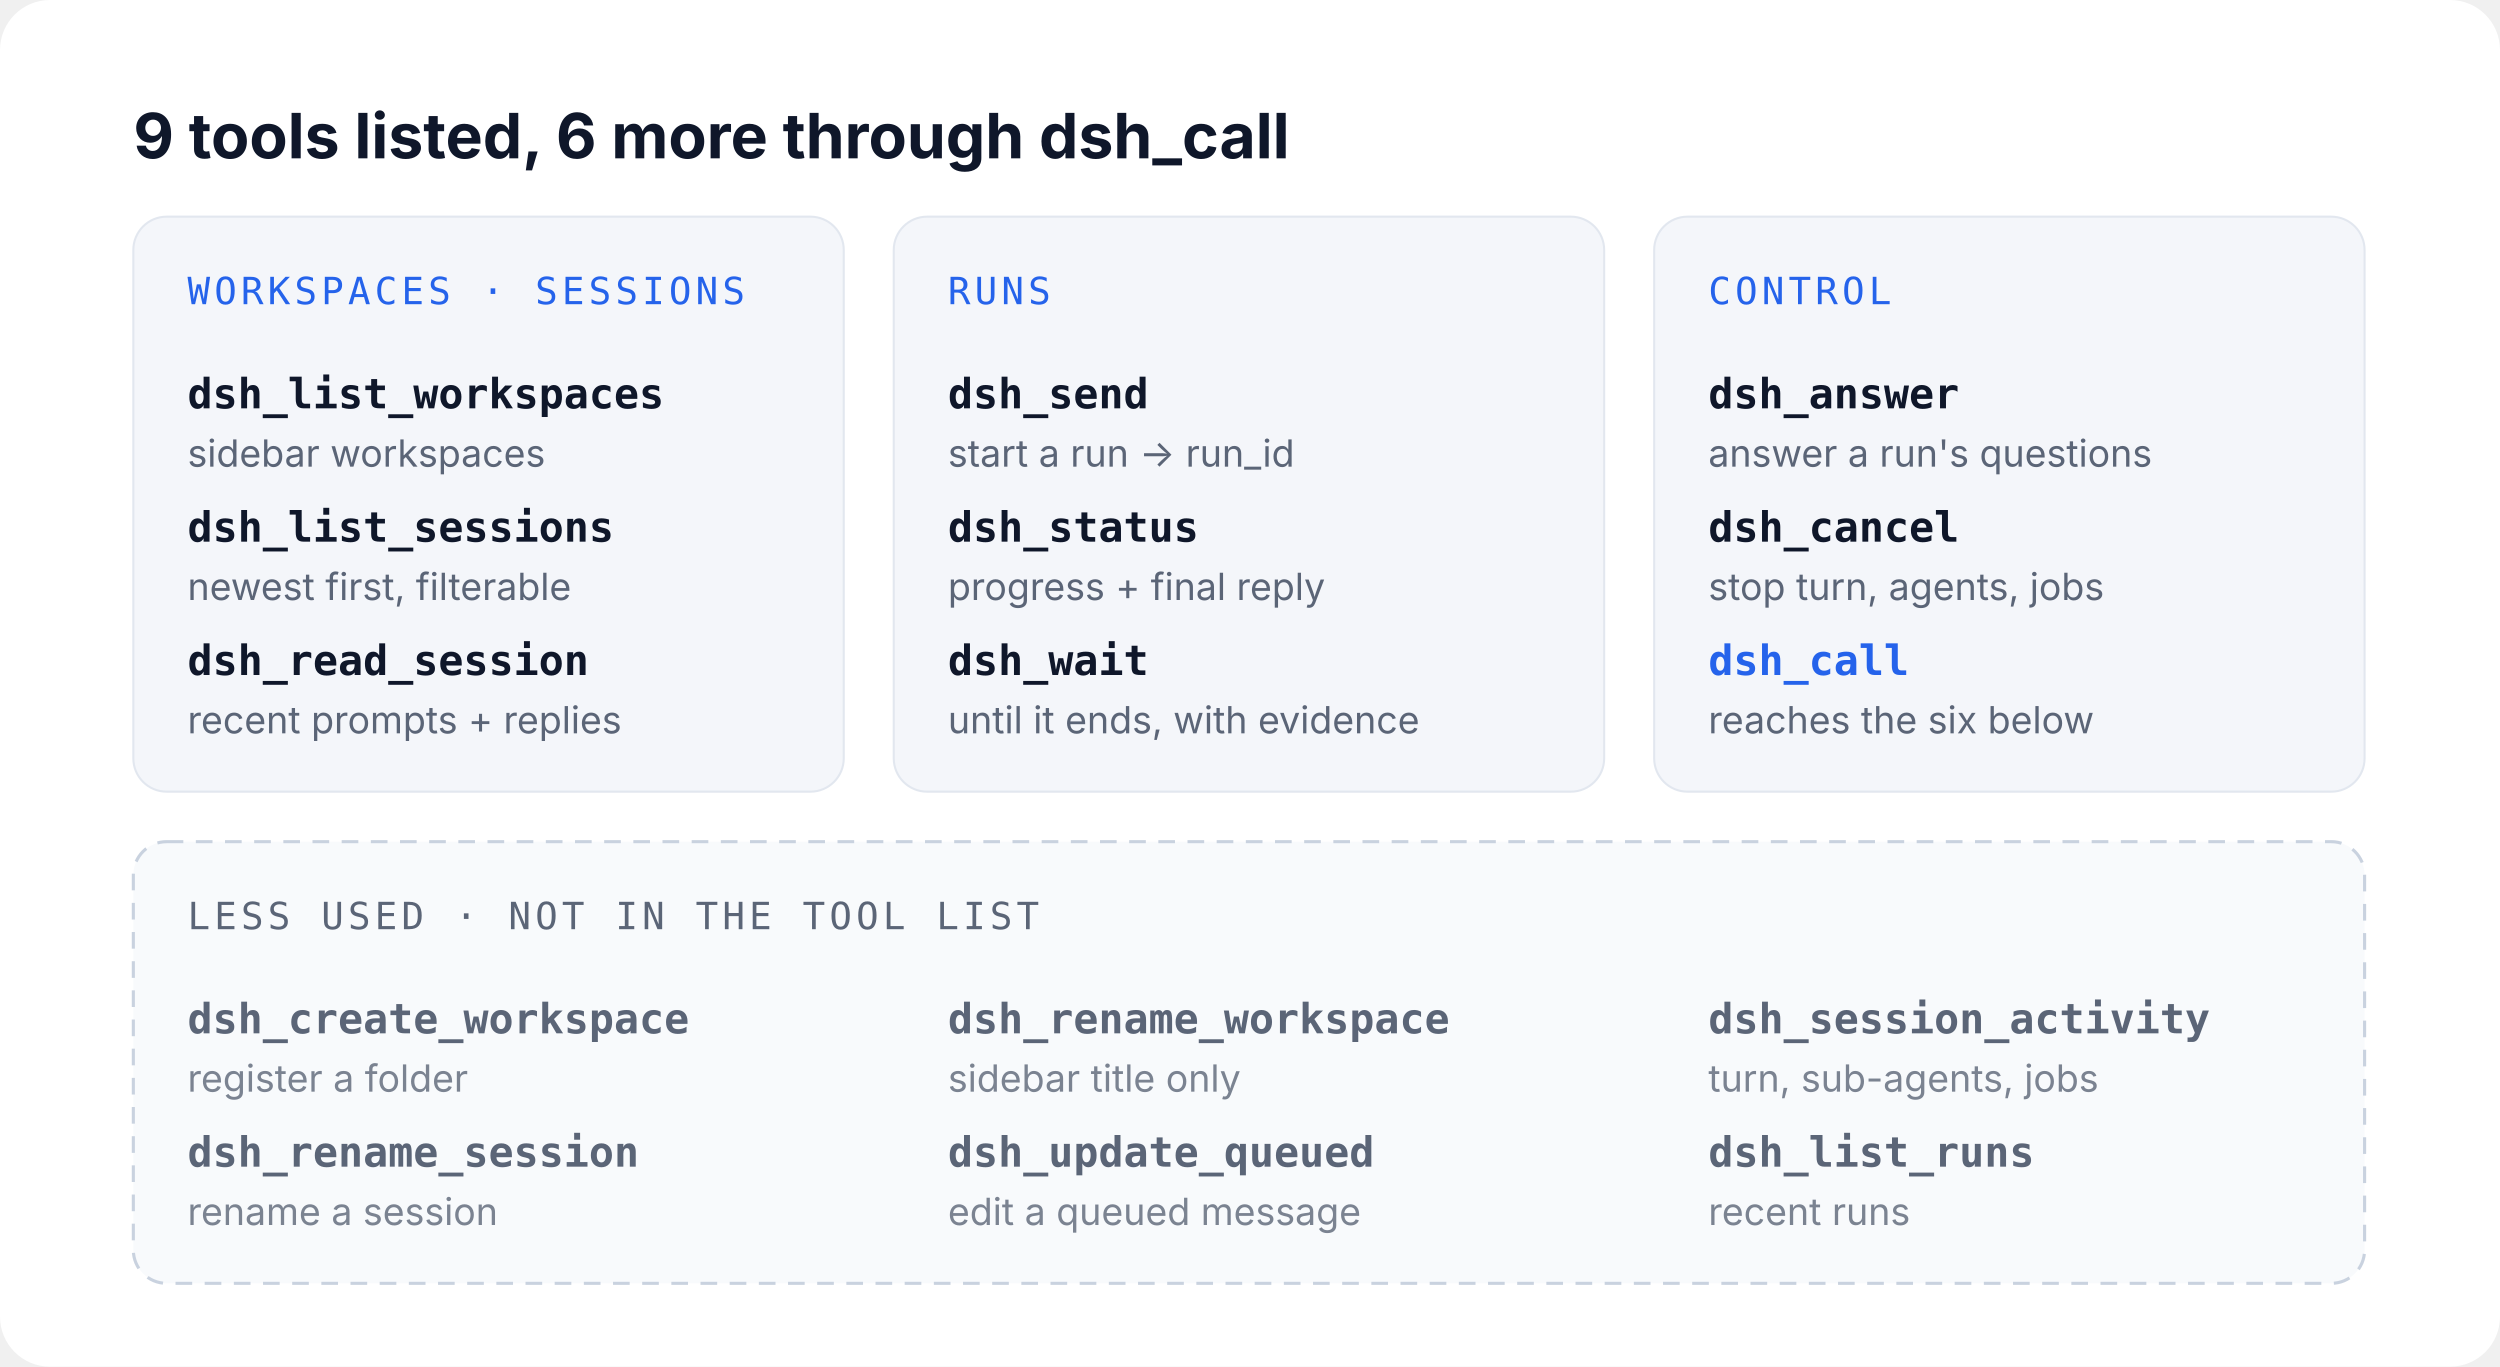
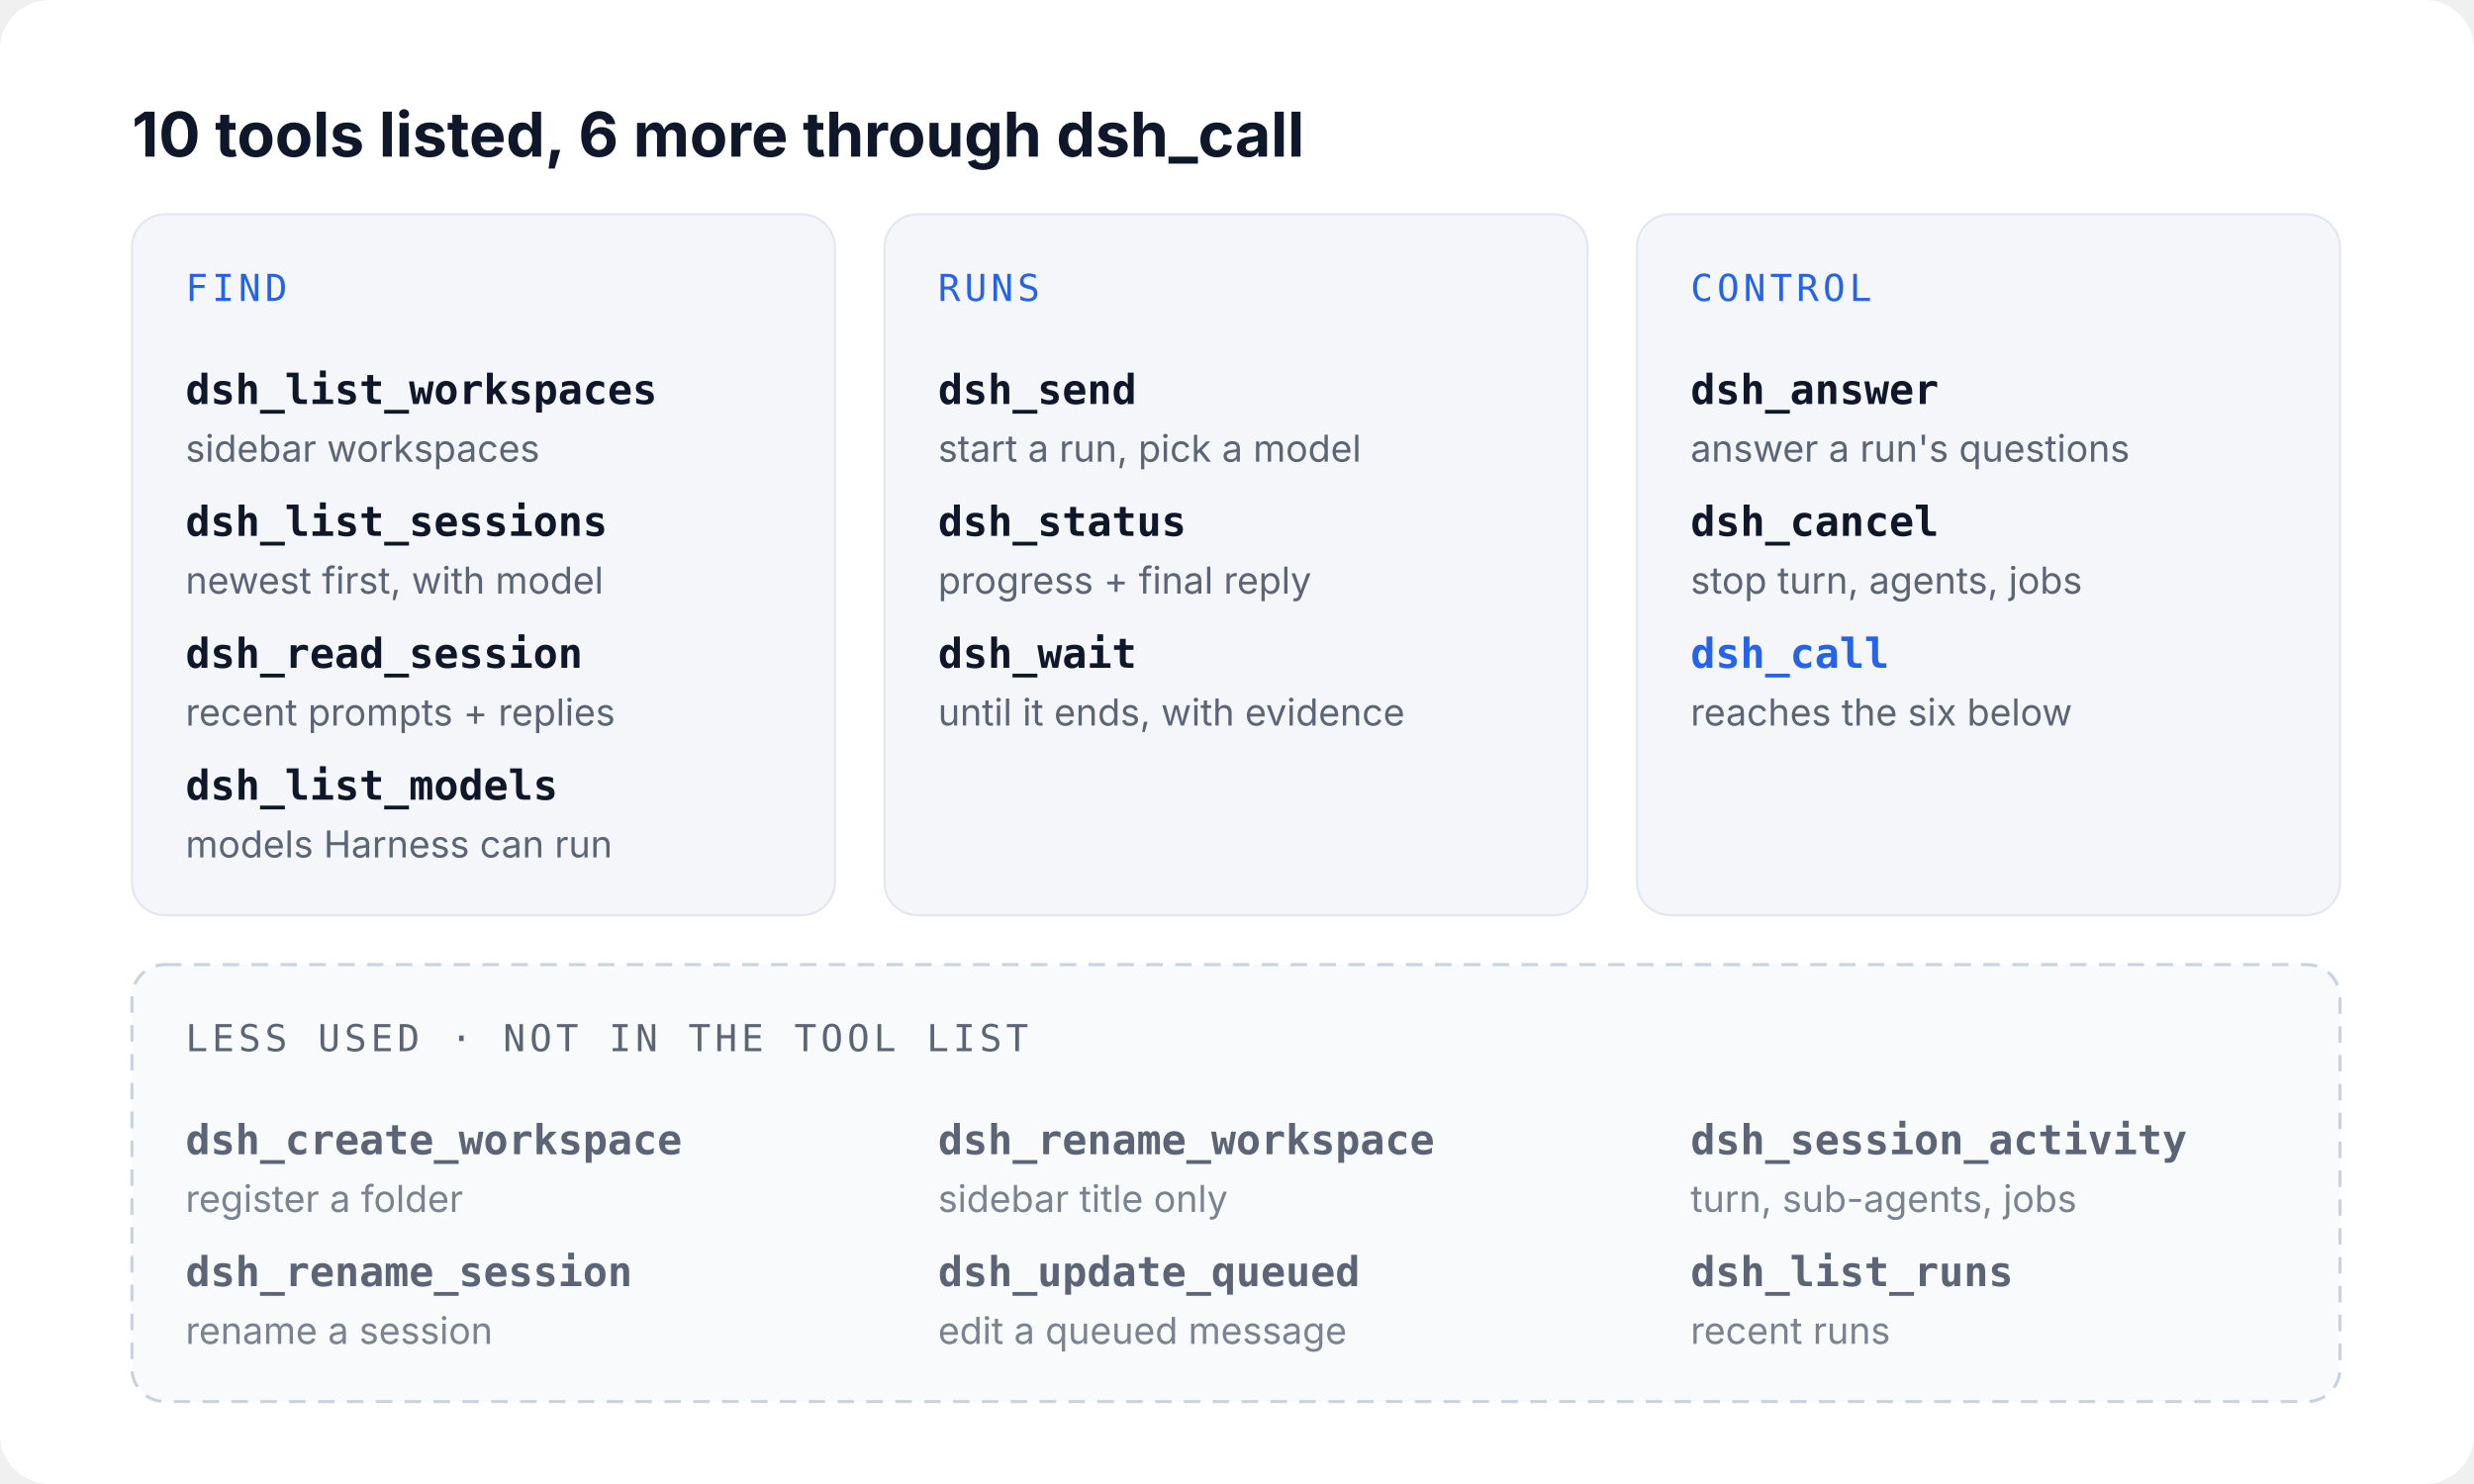
- <svg xmlns="http://www.w3.org/2000/svg" width="1200" height="656" viewBox="0 0 1200 656" role="img" aria-labelledby="title desc">
-   <rect width="1200" height="656" rx="24" fill="#FFFFFF" />
-   <text x="64" y="76" font-family="-apple-system, BlinkMacSystemFont, &quot;Segoe UI&quot;, &quot;PingFang SC&quot;, &quot;Microsoft YaHei&quot;, sans-serif" font-size="30" fill="#0F172A" font-weight="700">9 tools listed, 6 more through dsh_call</text>
-   <rect x="64" y="104" width="341" height="276" rx="16" fill="#F4F6FA" stroke="#E2E7EF" stroke-width="1" />
-   <text x="90" y="146" font-family="ui-monospace, SFMono-Regular, Menlo, Consolas, monospace" font-size="18" fill="#2563EB" letter-spacing="2">WORKSPACES · SESSIONS</text>
+ <svg xmlns="http://www.w3.org/2000/svg" width="1200" height="720" viewBox="0 0 1200 720" role="img" aria-labelledby="title desc">
+   <rect width="1200" height="720" rx="24" fill="#FFFFFF" />
+   <text x="64" y="76" font-family="-apple-system, BlinkMacSystemFont, &quot;Segoe UI&quot;, &quot;PingFang SC&quot;, &quot;Microsoft YaHei&quot;, sans-serif" font-size="30" fill="#0F172A" font-weight="700">10 tools listed, 6 more through dsh_call</text>
+   <rect x="64" y="104" width="341" height="340" rx="16" fill="#F4F6FA" stroke="#E2E7EF" stroke-width="1" />
+   <text x="90" y="146" font-family="ui-monospace, SFMono-Regular, Menlo, Consolas, monospace" font-size="18" fill="#2563EB" letter-spacing="2">FIND</text>
  <text x="90" y="196" font-family="ui-monospace, SFMono-Regular, Menlo, Consolas, monospace" font-size="20" fill="#0F172A" font-weight="600">dsh_list_workspaces</text>
  <text x="90" y="224" font-family="-apple-system, BlinkMacSystemFont, &quot;Segoe UI&quot;, &quot;PingFang SC&quot;, &quot;Microsoft YaHei&quot;, sans-serif" font-size="18" fill="#5B6577">sidebar workspaces</text>
  <text x="90" y="260" font-family="ui-monospace, SFMono-Regular, Menlo, Consolas, monospace" font-size="20" fill="#0F172A" font-weight="600">dsh_list_sessions</text>
-   <text x="90" y="288" font-family="-apple-system, BlinkMacSystemFont, &quot;Segoe UI&quot;, &quot;PingFang SC&quot;, &quot;Microsoft YaHei&quot;, sans-serif" font-size="18" fill="#5B6577">newest first, filterable</text>
+   <text x="90" y="288" font-family="-apple-system, BlinkMacSystemFont, &quot;Segoe UI&quot;, &quot;PingFang SC&quot;, &quot;Microsoft YaHei&quot;, sans-serif" font-size="18" fill="#5B6577">newest first, with model</text>
  <text x="90" y="324" font-family="ui-monospace, SFMono-Regular, Menlo, Consolas, monospace" font-size="20" fill="#0F172A" font-weight="600">dsh_read_session</text>
  <text x="90" y="352" font-family="-apple-system, BlinkMacSystemFont, &quot;Segoe UI&quot;, &quot;PingFang SC&quot;, &quot;Microsoft YaHei&quot;, sans-serif" font-size="18" fill="#5B6577">recent prompts + replies</text>
-   <rect x="429" y="104" width="341" height="276" rx="16" fill="#F4F6FA" stroke="#E2E7EF" stroke-width="1" />
+   <text x="90" y="388" font-family="ui-monospace, SFMono-Regular, Menlo, Consolas, monospace" font-size="20" fill="#0F172A" font-weight="600">dsh_list_models</text>
+   <text x="90" y="416" font-family="-apple-system, BlinkMacSystemFont, &quot;Segoe UI&quot;, &quot;PingFang SC&quot;, &quot;Microsoft YaHei&quot;, sans-serif" font-size="18" fill="#5B6577">models Harness can run</text>
+   <rect x="429" y="104" width="341" height="340" rx="16" fill="#F4F6FA" stroke="#E2E7EF" stroke-width="1" />
  <text x="455" y="146" font-family="ui-monospace, SFMono-Regular, Menlo, Consolas, monospace" font-size="18" fill="#2563EB" letter-spacing="2">RUNS</text>
  <text x="455" y="196" font-family="ui-monospace, SFMono-Regular, Menlo, Consolas, monospace" font-size="20" fill="#0F172A" font-weight="600">dsh_send</text>
-   <text x="455" y="224" font-family="-apple-system, BlinkMacSystemFont, &quot;Segoe UI&quot;, &quot;PingFang SC&quot;, &quot;Microsoft YaHei&quot;, sans-serif" font-size="18" fill="#5B6577">start a run → run_id</text>
+   <text x="455" y="224" font-family="-apple-system, BlinkMacSystemFont, &quot;Segoe UI&quot;, &quot;PingFang SC&quot;, &quot;Microsoft YaHei&quot;, sans-serif" font-size="18" fill="#5B6577">start a run, pick a model</text>
  <text x="455" y="260" font-family="ui-monospace, SFMono-Regular, Menlo, Consolas, monospace" font-size="20" fill="#0F172A" font-weight="600">dsh_status</text>
  <text x="455" y="288" font-family="-apple-system, BlinkMacSystemFont, &quot;Segoe UI&quot;, &quot;PingFang SC&quot;, &quot;Microsoft YaHei&quot;, sans-serif" font-size="18" fill="#5B6577">progress + final reply</text>
  <text x="455" y="324" font-family="ui-monospace, SFMono-Regular, Menlo, Consolas, monospace" font-size="20" fill="#0F172A" font-weight="600">dsh_wait</text>
  <text x="455" y="352" font-family="-apple-system, BlinkMacSystemFont, &quot;Segoe UI&quot;, &quot;PingFang SC&quot;, &quot;Microsoft YaHei&quot;, sans-serif" font-size="18" fill="#5B6577">until it ends, with evidence</text>
-   <rect x="794" y="104" width="341" height="276" rx="16" fill="#F4F6FA" stroke="#E2E7EF" stroke-width="1" />
+   <rect x="794" y="104" width="341" height="340" rx="16" fill="#F4F6FA" stroke="#E2E7EF" stroke-width="1" />
  <text x="820" y="146" font-family="ui-monospace, SFMono-Regular, Menlo, Consolas, monospace" font-size="18" fill="#2563EB" letter-spacing="2">CONTROL</text>
  <text x="820" y="196" font-family="ui-monospace, SFMono-Regular, Menlo, Consolas, monospace" font-size="20" fill="#0F172A" font-weight="600">dsh_answer</text>
  <text x="820" y="224" font-family="-apple-system, BlinkMacSystemFont, &quot;Segoe UI&quot;, &quot;PingFang SC&quot;, &quot;Microsoft YaHei&quot;, sans-serif" font-size="18" fill="#5B6577">answer a run's questions</text>
  <text x="820" y="260" font-family="ui-monospace, SFMono-Regular, Menlo, Consolas, monospace" font-size="20" fill="#0F172A" font-weight="600">dsh_cancel</text>
  <text x="820" y="288" font-family="-apple-system, BlinkMacSystemFont, &quot;Segoe UI&quot;, &quot;PingFang SC&quot;, &quot;Microsoft YaHei&quot;, sans-serif" font-size="18" fill="#5B6577">stop turn, agents, jobs</text>
  <text x="820" y="324" font-family="ui-monospace, SFMono-Regular, Menlo, Consolas, monospace" font-size="20" fill="#2563EB" font-weight="600">dsh_call</text>
  <text x="820" y="352" font-family="-apple-system, BlinkMacSystemFont, &quot;Segoe UI&quot;, &quot;PingFang SC&quot;, &quot;Microsoft YaHei&quot;, sans-serif" font-size="18" fill="#5B6577">reaches the six below</text>
-   <rect x="64" y="404" width="1071" height="212" rx="16" fill="#F8FAFC" stroke="#C9D2DF" stroke-width="1.5" stroke-dasharray="8 6" />
-   <text x="90" y="446" font-family="ui-monospace, SFMono-Regular, Menlo, Consolas, monospace" font-size="18" fill="#5B6577" letter-spacing="2">LESS USED · NOT IN THE TOOL LIST</text>
-   <text x="90" y="496" font-family="ui-monospace, SFMono-Regular, Menlo, Consolas, monospace" font-size="20" fill="#5B6577" font-weight="600">dsh_create_workspace</text>
-   <text x="90" y="524" font-family="-apple-system, BlinkMacSystemFont, &quot;Segoe UI&quot;, &quot;PingFang SC&quot;, &quot;Microsoft YaHei&quot;, sans-serif" font-size="18" fill="#5B6577" opacity="0.800">register a folder</text>
-   <text x="455" y="496" font-family="ui-monospace, SFMono-Regular, Menlo, Consolas, monospace" font-size="20" fill="#5B6577" font-weight="600">dsh_rename_workspace</text>
-   <text x="455" y="524" font-family="-apple-system, BlinkMacSystemFont, &quot;Segoe UI&quot;, &quot;PingFang SC&quot;, &quot;Microsoft YaHei&quot;, sans-serif" font-size="18" fill="#5B6577" opacity="0.800">sidebar title only</text>
-   <text x="820" y="496" font-family="ui-monospace, SFMono-Regular, Menlo, Consolas, monospace" font-size="20" fill="#5B6577" font-weight="600">dsh_session_activity</text>
-   <text x="820" y="524" font-family="-apple-system, BlinkMacSystemFont, &quot;Segoe UI&quot;, &quot;PingFang SC&quot;, &quot;Microsoft YaHei&quot;, sans-serif" font-size="18" fill="#5B6577" opacity="0.800">turn, sub-agents, jobs</text>
-   <text x="90" y="560" font-family="ui-monospace, SFMono-Regular, Menlo, Consolas, monospace" font-size="20" fill="#5B6577" font-weight="600">dsh_rename_session</text>
-   <text x="90" y="588" font-family="-apple-system, BlinkMacSystemFont, &quot;Segoe UI&quot;, &quot;PingFang SC&quot;, &quot;Microsoft YaHei&quot;, sans-serif" font-size="18" fill="#5B6577" opacity="0.800">rename a session</text>
-   <text x="455" y="560" font-family="ui-monospace, SFMono-Regular, Menlo, Consolas, monospace" font-size="20" fill="#5B6577" font-weight="600">dsh_update_queued</text>
-   <text x="455" y="588" font-family="-apple-system, BlinkMacSystemFont, &quot;Segoe UI&quot;, &quot;PingFang SC&quot;, &quot;Microsoft YaHei&quot;, sans-serif" font-size="18" fill="#5B6577" opacity="0.800">edit a queued message</text>
-   <text x="820" y="560" font-family="ui-monospace, SFMono-Regular, Menlo, Consolas, monospace" font-size="20" fill="#5B6577" font-weight="600">dsh_list_runs</text>
-   <text x="820" y="588" font-family="-apple-system, BlinkMacSystemFont, &quot;Segoe UI&quot;, &quot;PingFang SC&quot;, &quot;Microsoft YaHei&quot;, sans-serif" font-size="18" fill="#5B6577" opacity="0.800">recent runs</text>
+   <rect x="64" y="468" width="1071" height="212" rx="16" fill="#F8FAFC" stroke="#C9D2DF" stroke-width="1.5" stroke-dasharray="8 6" />
+   <text x="90" y="510" font-family="ui-monospace, SFMono-Regular, Menlo, Consolas, monospace" font-size="18" fill="#5B6577" letter-spacing="2">LESS USED · NOT IN THE TOOL LIST</text>
+   <text x="90" y="560" font-family="ui-monospace, SFMono-Regular, Menlo, Consolas, monospace" font-size="20" fill="#5B6577" font-weight="600">dsh_create_workspace</text>
+   <text x="90" y="588" font-family="-apple-system, BlinkMacSystemFont, &quot;Segoe UI&quot;, &quot;PingFang SC&quot;, &quot;Microsoft YaHei&quot;, sans-serif" font-size="18" fill="#5B6577" opacity="0.800">register a folder</text>
+   <text x="455" y="560" font-family="ui-monospace, SFMono-Regular, Menlo, Consolas, monospace" font-size="20" fill="#5B6577" font-weight="600">dsh_rename_workspace</text>
+   <text x="455" y="588" font-family="-apple-system, BlinkMacSystemFont, &quot;Segoe UI&quot;, &quot;PingFang SC&quot;, &quot;Microsoft YaHei&quot;, sans-serif" font-size="18" fill="#5B6577" opacity="0.800">sidebar title only</text>
+   <text x="820" y="560" font-family="ui-monospace, SFMono-Regular, Menlo, Consolas, monospace" font-size="20" fill="#5B6577" font-weight="600">dsh_session_activity</text>
+   <text x="820" y="588" font-family="-apple-system, BlinkMacSystemFont, &quot;Segoe UI&quot;, &quot;PingFang SC&quot;, &quot;Microsoft YaHei&quot;, sans-serif" font-size="18" fill="#5B6577" opacity="0.800">turn, sub-agents, jobs</text>
+   <text x="90" y="624" font-family="ui-monospace, SFMono-Regular, Menlo, Consolas, monospace" font-size="20" fill="#5B6577" font-weight="600">dsh_rename_session</text>
+   <text x="90" y="652" font-family="-apple-system, BlinkMacSystemFont, &quot;Segoe UI&quot;, &quot;PingFang SC&quot;, &quot;Microsoft YaHei&quot;, sans-serif" font-size="18" fill="#5B6577" opacity="0.800">rename a session</text>
+   <text x="455" y="624" font-family="ui-monospace, SFMono-Regular, Menlo, Consolas, monospace" font-size="20" fill="#5B6577" font-weight="600">dsh_update_queued</text>
+   <text x="455" y="652" font-family="-apple-system, BlinkMacSystemFont, &quot;Segoe UI&quot;, &quot;PingFang SC&quot;, &quot;Microsoft YaHei&quot;, sans-serif" font-size="18" fill="#5B6577" opacity="0.800">edit a queued message</text>
+   <text x="820" y="624" font-family="ui-monospace, SFMono-Regular, Menlo, Consolas, monospace" font-size="20" fill="#5B6577" font-weight="600">dsh_list_runs</text>
+   <text x="820" y="652" font-family="-apple-system, BlinkMacSystemFont, &quot;Segoe UI&quot;, &quot;PingFang SC&quot;, &quot;Microsoft YaHei&quot;, sans-serif" font-size="18" fill="#5B6577" opacity="0.800">recent runs</text>
</svg>
